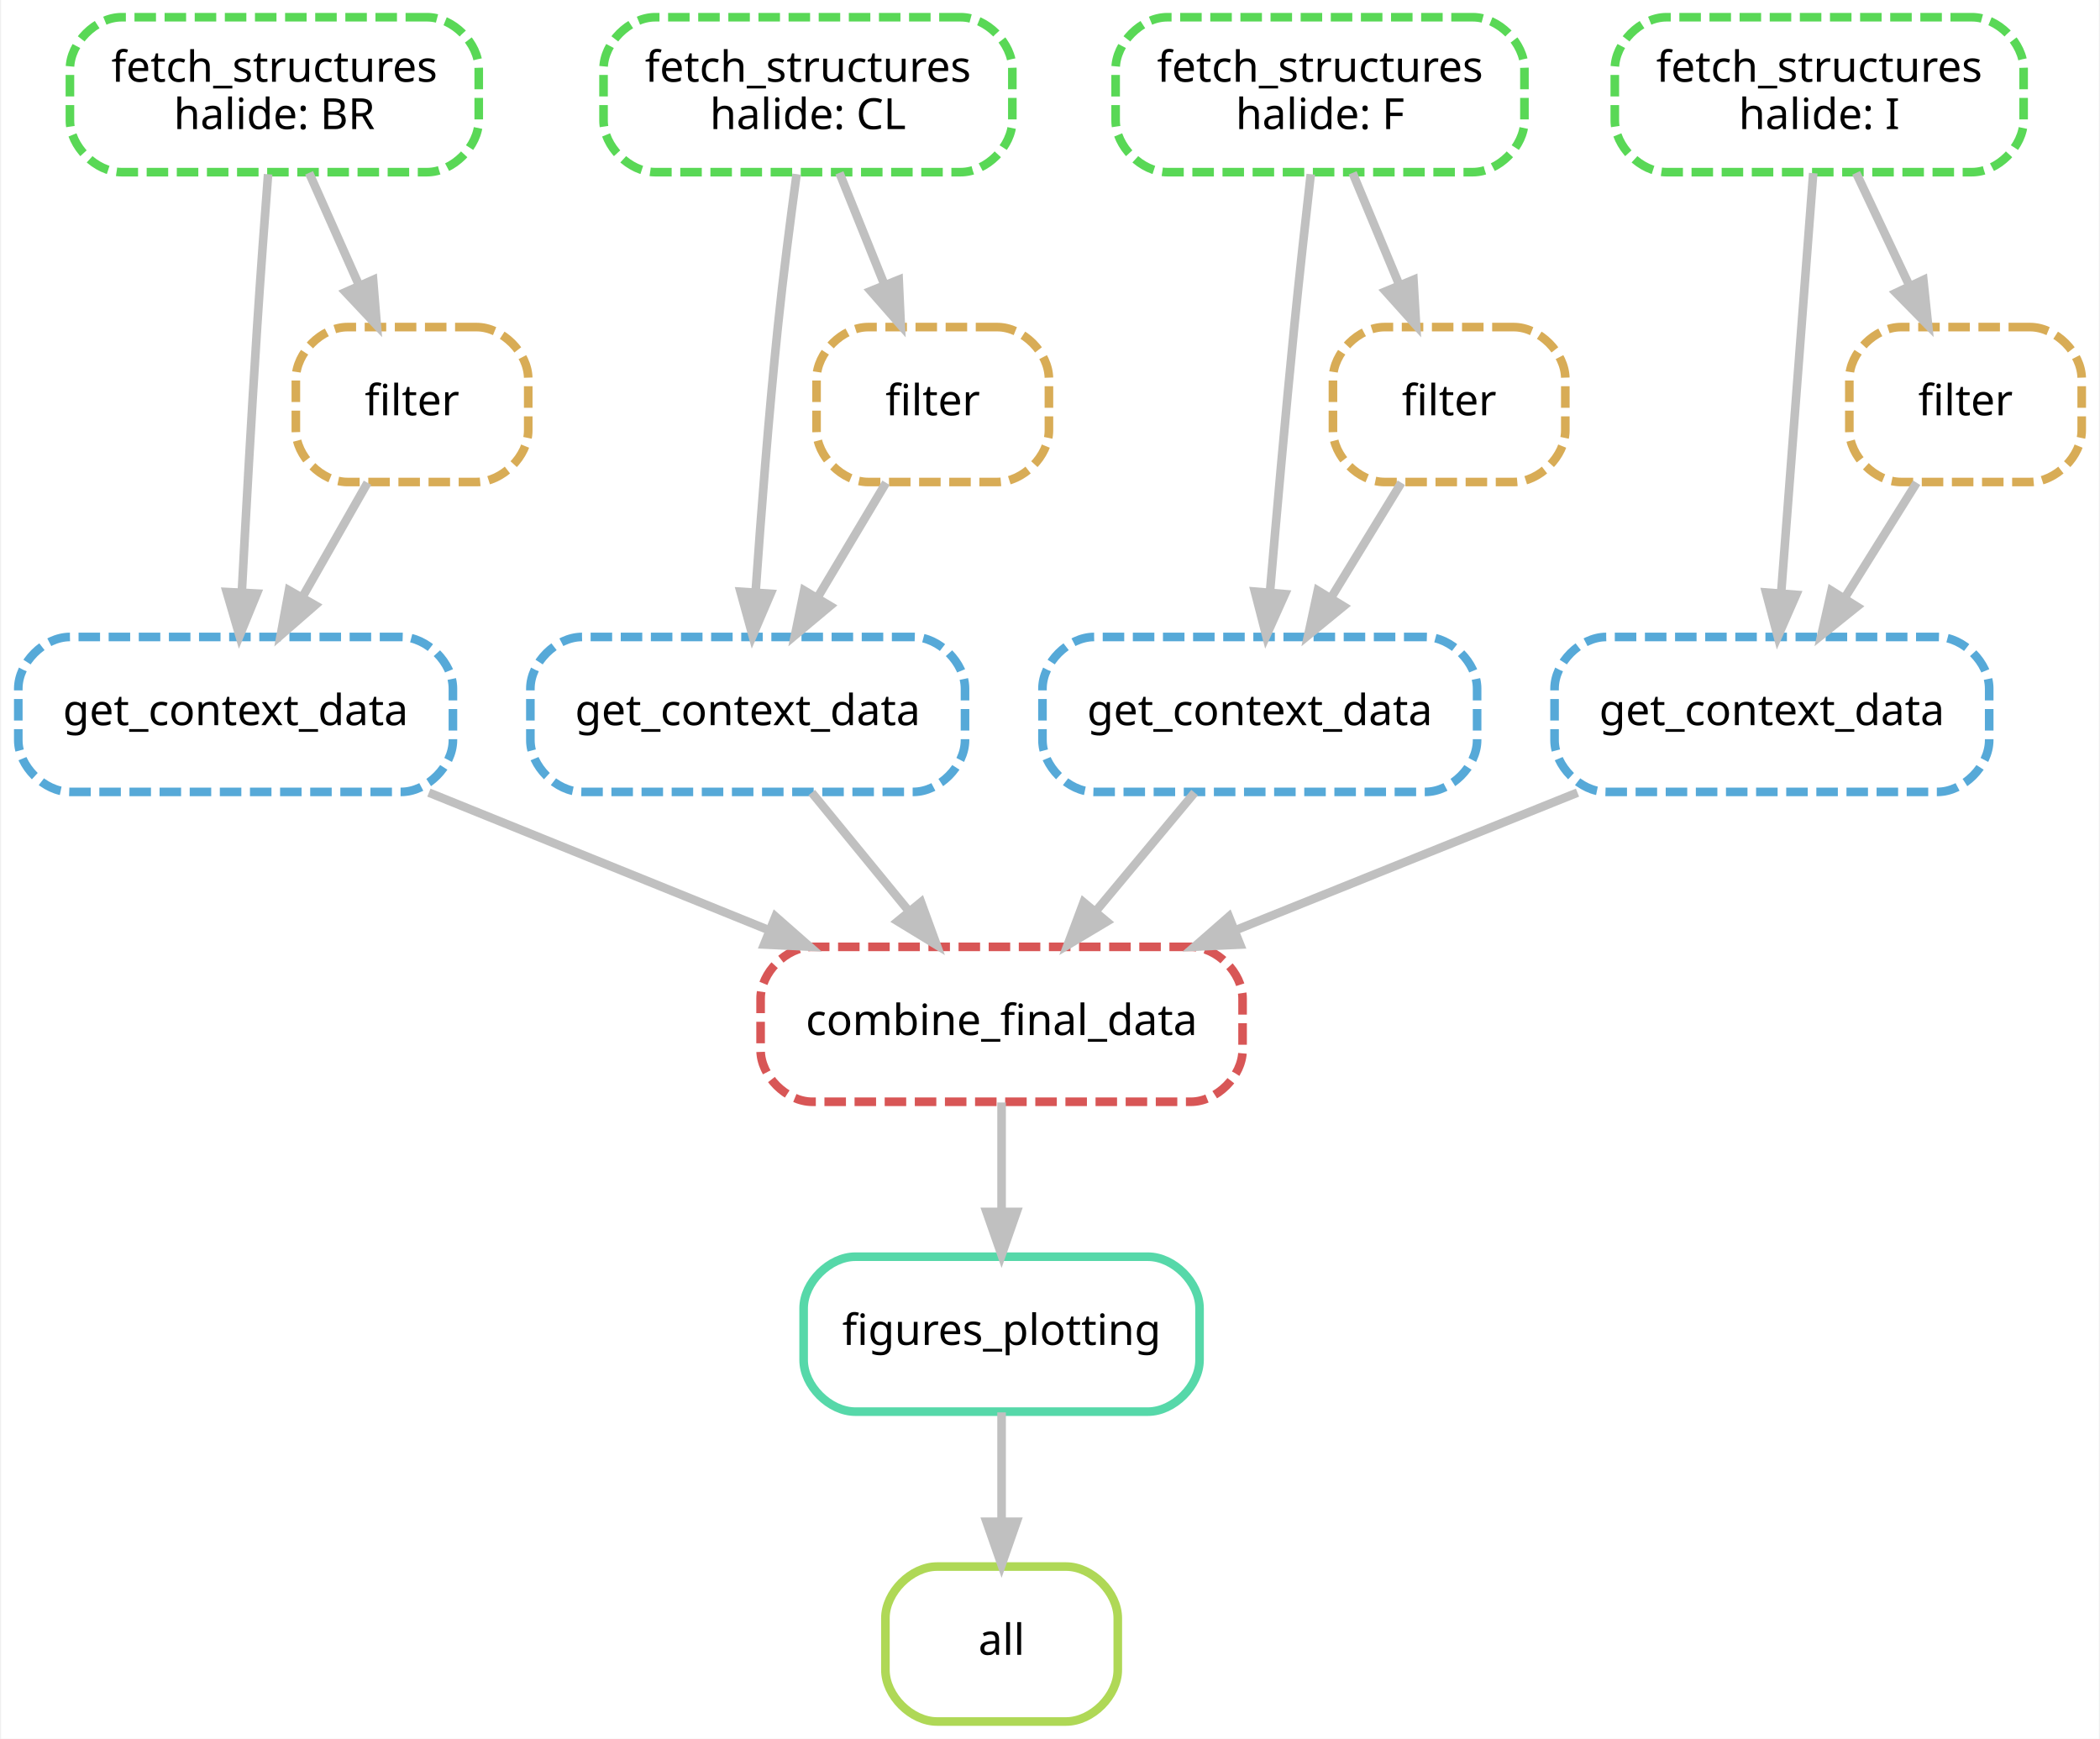
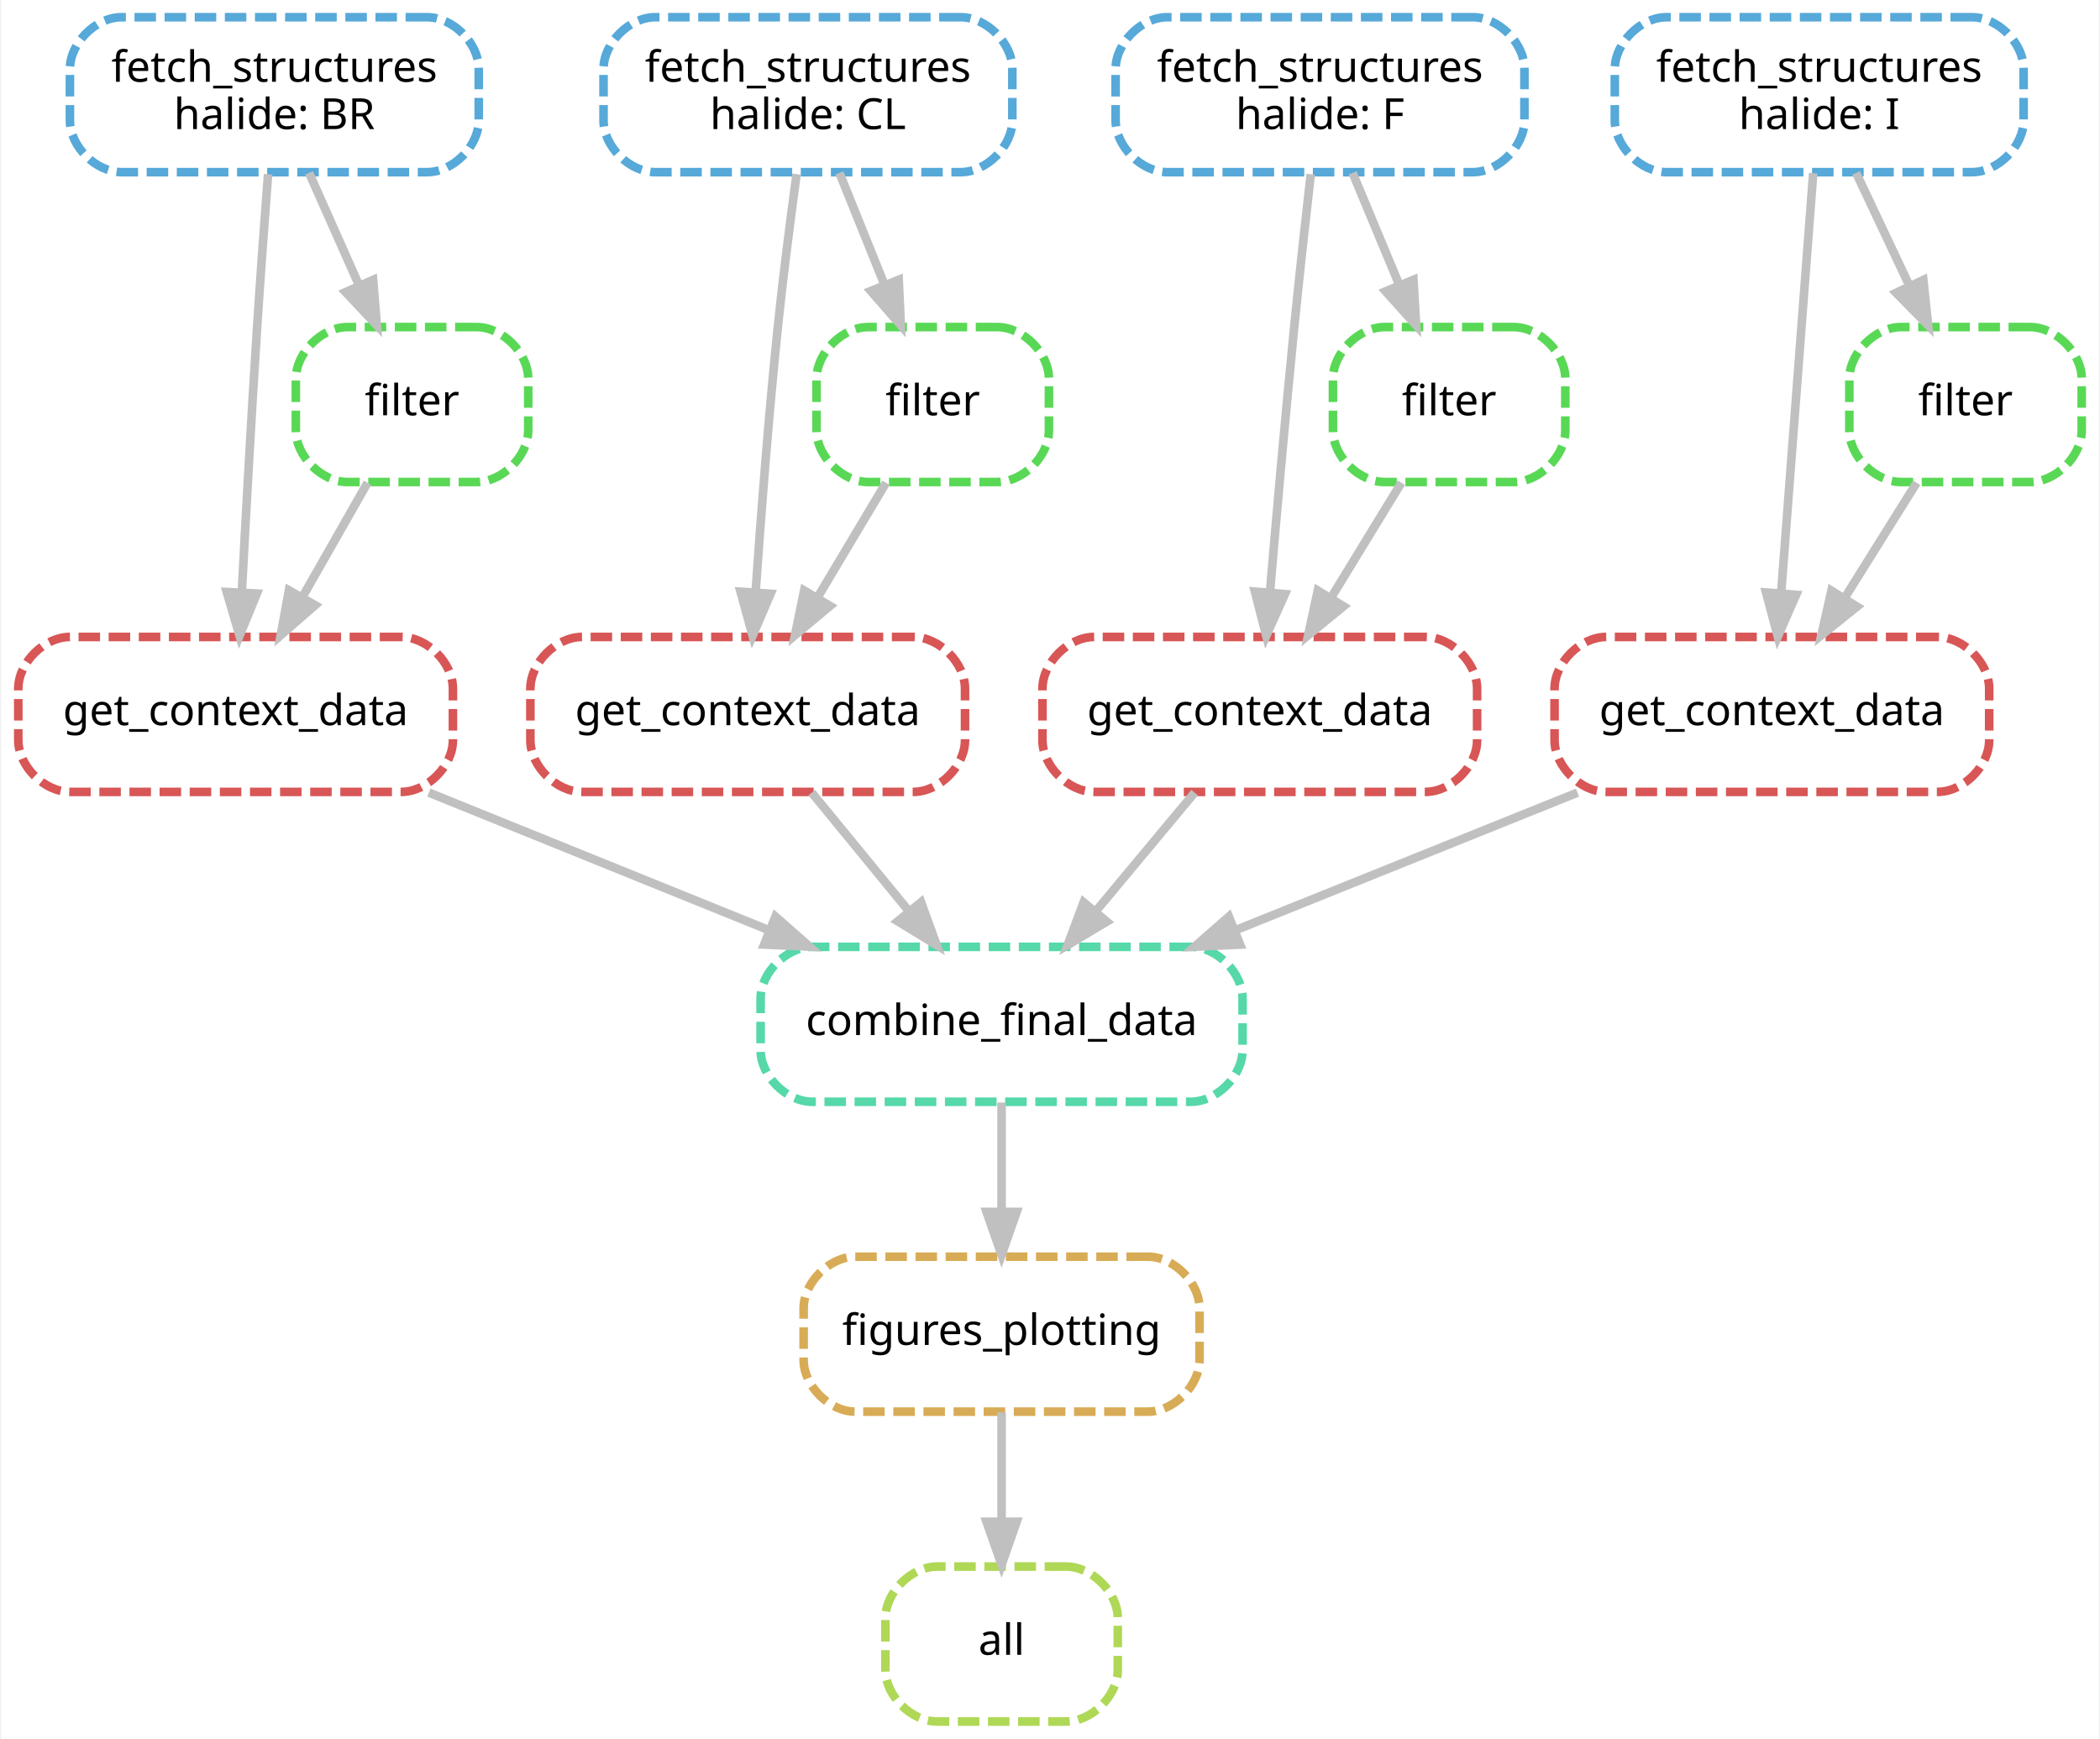
<svg xmlns="http://www.w3.org/2000/svg" width="488pt" height="404pt" viewBox="0.00 0.00 487.50 404.00">
  <g id="graph0" class="graph" transform="scale(1 1) rotate(0) translate(4 400)">
    <polygon fill="#ffffff" stroke="transparent" points="-4,4 -4,-400 483.5,-400 483.5,4 -4,4" />
    <g id="node1" class="node">
-       <path fill="none" stroke="#afd856" stroke-width="2" d="M243.5,-36C243.5,-36 213.5,-36 213.5,-36 207.5,-36 201.5,-30 201.5,-24 201.5,-24 201.5,-12 201.5,-12 201.5,-6 207.5,0 213.5,0 213.5,0 243.5,0 243.5,0 249.5,0 255.5,-6 255.5,-12 255.5,-12 255.5,-24 255.5,-24 255.5,-30 249.5,-36 243.5,-36" />
+       <path fill="none" stroke="#afd856" stroke-width="2" stroke-dasharray="5,2" d="M243.5,-36C243.5,-36 213.5,-36 213.5,-36 207.5,-36 201.5,-30 201.5,-24 201.5,-24 201.5,-12 201.5,-12 201.5,-6 207.5,0 213.5,0 213.5,0 243.5,0 243.5,0 249.5,0 255.5,-6 255.5,-12 255.5,-12 255.5,-24 255.5,-24 255.5,-30 249.5,-36 243.5,-36" />
      <text text-anchor="middle" x="228.5" y="-15.5" font-family="sans" font-size="10.00" fill="#000000">all</text>
    </g>
    <g id="node2" class="node">
-       <path fill="none" stroke="#56d8a9" stroke-width="2" d="M262.5,-108C262.5,-108 194.5,-108 194.5,-108 188.5,-108 182.5,-102 182.5,-96 182.5,-96 182.5,-84 182.5,-84 182.5,-78 188.5,-72 194.5,-72 194.5,-72 262.5,-72 262.5,-72 268.5,-72 274.5,-78 274.5,-84 274.5,-84 274.5,-96 274.5,-96 274.5,-102 268.5,-108 262.5,-108" />
+       <path fill="none" stroke="#d8ac56" stroke-width="2" stroke-dasharray="5,2" d="M262.5,-108C262.5,-108 194.5,-108 194.5,-108 188.5,-108 182.5,-102 182.5,-96 182.5,-96 182.5,-84 182.5,-84 182.5,-78 188.5,-72 194.5,-72 194.5,-72 262.5,-72 262.5,-72 268.5,-72 274.5,-78 274.5,-84 274.5,-84 274.5,-96 274.5,-96 274.5,-102 268.5,-108 262.5,-108" />
      <text text-anchor="middle" x="228.5" y="-87.5" font-family="sans" font-size="10.00" fill="#000000">figures_plotting</text>
    </g>
    <g id="edge1" class="edge">
      <path fill="none" stroke="#c0c0c0" stroke-width="2" d="M228.5,-71.831C228.5,-64.131 228.5,-54.974 228.5,-46.417" />
      <polygon fill="#c0c0c0" stroke="#c0c0c0" stroke-width="2" points="232,-46.413 228.5,-36.413 225,-46.413 232,-46.413" />
    </g>
    <g id="node3" class="node">
-       <path fill="none" stroke="#d85656" stroke-width="2" stroke-dasharray="5,2" d="M272.5,-180C272.5,-180 184.5,-180 184.5,-180 178.5,-180 172.5,-174 172.5,-168 172.5,-168 172.5,-156 172.5,-156 172.5,-150 178.5,-144 184.5,-144 184.5,-144 272.5,-144 272.5,-144 278.5,-144 284.5,-150 284.5,-156 284.5,-156 284.5,-168 284.5,-168 284.5,-174 278.5,-180 272.5,-180" />
+       <path fill="none" stroke="#56d8a9" stroke-width="2" stroke-dasharray="5,2" d="M272.5,-180C272.5,-180 184.5,-180 184.5,-180 178.5,-180 172.5,-174 172.5,-168 172.5,-168 172.5,-156 172.5,-156 172.5,-150 178.5,-144 184.5,-144 184.5,-144 272.5,-144 272.5,-144 278.5,-144 284.5,-150 284.5,-156 284.5,-156 284.5,-168 284.5,-168 284.5,-174 278.5,-180 272.5,-180" />
      <text text-anchor="middle" x="228.5" y="-159.5" font-family="sans" font-size="10.00" fill="#000000">combine_final_data</text>
    </g>
    <g id="edge2" class="edge">
      <path fill="none" stroke="#c0c0c0" stroke-width="2" d="M228.5,-143.831C228.5,-136.131 228.5,-126.974 228.5,-118.417" />
      <polygon fill="#c0c0c0" stroke="#c0c0c0" stroke-width="2" points="232,-118.413 228.5,-108.413 225,-118.413 232,-118.413" />
    </g>
    <g id="node4" class="node">
-       <path fill="none" stroke="#56a9d8" stroke-width="2" stroke-dasharray="5,2" d="M89,-252C89,-252 12,-252 12,-252 6,-252 0,-246 0,-240 0,-240 0,-228 0,-228 0,-222 6,-216 12,-216 12,-216 89,-216 89,-216 95,-216 101,-222 101,-228 101,-228 101,-240 101,-240 101,-246 95,-252 89,-252" />
+       <path fill="none" stroke="#d85656" stroke-width="2" stroke-dasharray="5,2" d="M89,-252C89,-252 12,-252 12,-252 6,-252 0,-246 0,-240 0,-240 0,-228 0,-228 0,-222 6,-216 12,-216 12,-216 89,-216 89,-216 95,-216 101,-222 101,-228 101,-228 101,-240 101,-240 101,-246 95,-252 89,-252" />
      <text text-anchor="middle" x="50.5" y="-231.5" font-family="sans" font-size="10.00" fill="#000000">get_context_data</text>
    </g>
    <g id="edge3" class="edge">
      <path fill="none" stroke="#c0c0c0" stroke-width="2" d="M95.417,-215.831C119.435,-206.116 149.183,-194.083 174.459,-183.859" />
      <polygon fill="#c0c0c0" stroke="#c0c0c0" stroke-width="2" points="175.948,-187.032 183.906,-180.038 173.323,-180.543 175.948,-187.032" />
    </g>
    <g id="node5" class="node">
-       <path fill="none" stroke="#56a9d8" stroke-width="2" stroke-dasharray="5,2" d="M208,-252C208,-252 131,-252 131,-252 125,-252 119,-246 119,-240 119,-240 119,-228 119,-228 119,-222 125,-216 131,-216 131,-216 208,-216 208,-216 214,-216 220,-222 220,-228 220,-228 220,-240 220,-240 220,-246 214,-252 208,-252" />
+       <path fill="none" stroke="#d85656" stroke-width="2" stroke-dasharray="5,2" d="M208,-252C208,-252 131,-252 131,-252 125,-252 119,-246 119,-240 119,-240 119,-228 119,-228 119,-222 125,-216 131,-216 131,-216 208,-216 208,-216 214,-216 220,-222 220,-228 220,-228 220,-240 220,-240 220,-246 214,-252 208,-252" />
      <text text-anchor="middle" x="169.5" y="-231.5" font-family="sans" font-size="10.00" fill="#000000">get_context_data</text>
    </g>
    <g id="edge4" class="edge">
      <path fill="none" stroke="#c0c0c0" stroke-width="2" d="M184.388,-215.831C191.253,-207.454 199.53,-197.353 207.051,-188.175" />
      <polygon fill="#c0c0c0" stroke="#c0c0c0" stroke-width="2" points="209.78,-190.367 213.411,-180.413 204.366,-185.93 209.78,-190.367" />
    </g>
    <g id="node6" class="node">
-       <path fill="none" stroke="#56a9d8" stroke-width="2" stroke-dasharray="5,2" d="M327,-252C327,-252 250,-252 250,-252 244,-252 238,-246 238,-240 238,-240 238,-228 238,-228 238,-222 244,-216 250,-216 250,-216 327,-216 327,-216 333,-216 339,-222 339,-228 339,-228 339,-240 339,-240 339,-246 333,-252 327,-252" />
+       <path fill="none" stroke="#d85656" stroke-width="2" stroke-dasharray="5,2" d="M327,-252C327,-252 250,-252 250,-252 244,-252 238,-246 238,-240 238,-240 238,-228 238,-228 238,-222 244,-216 250,-216 250,-216 327,-216 327,-216 333,-216 339,-222 339,-228 339,-228 339,-240 339,-240 339,-246 333,-252 327,-252" />
      <text text-anchor="middle" x="288.5" y="-231.5" font-family="sans" font-size="10.00" fill="#000000">get_context_data</text>
    </g>
    <g id="edge5" class="edge">
      <path fill="none" stroke="#c0c0c0" stroke-width="2" d="M273.36,-215.831C266.378,-207.454 257.961,-197.353 250.312,-188.175" />
      <polygon fill="#c0c0c0" stroke="#c0c0c0" stroke-width="2" points="252.935,-185.855 243.844,-180.413 247.558,-190.336 252.935,-185.855" />
    </g>
    <g id="node7" class="node">
-       <path fill="none" stroke="#56a9d8" stroke-width="2" stroke-dasharray="5,2" d="M446,-252C446,-252 369,-252 369,-252 363,-252 357,-246 357,-240 357,-240 357,-228 357,-228 357,-222 363,-216 369,-216 369,-216 446,-216 446,-216 452,-216 458,-222 458,-228 458,-228 458,-240 458,-240 458,-246 452,-252 446,-252" />
+       <path fill="none" stroke="#d85656" stroke-width="2" stroke-dasharray="5,2" d="M446,-252C446,-252 369,-252 369,-252 363,-252 357,-246 357,-240 357,-240 357,-228 357,-228 357,-222 363,-216 369,-216 369,-216 446,-216 446,-216 452,-216 458,-222 458,-228 458,-228 458,-240 458,-240 458,-246 452,-252 446,-252" />
      <text text-anchor="middle" x="407.5" y="-231.5" font-family="sans" font-size="10.00" fill="#000000">get_context_data</text>
    </g>
    <g id="edge6" class="edge">
      <path fill="none" stroke="#c0c0c0" stroke-width="2" d="M362.331,-215.831C338.178,-206.116 308.262,-194.083 282.844,-183.859" />
      <polygon fill="#c0c0c0" stroke="#c0c0c0" stroke-width="2" points="283.928,-180.523 273.344,-180.038 281.316,-187.017 283.928,-180.523" />
    </g>
    <g id="node8" class="node">
-       <path fill="none" stroke="#59d856" stroke-width="2" stroke-dasharray="5,2" d="M95,-396C95,-396 24,-396 24,-396 18,-396 12,-390 12,-384 12,-384 12,-372 12,-372 12,-366 18,-360 24,-360 24,-360 95,-360 95,-360 101,-360 107,-366 107,-372 107,-372 107,-384 107,-384 107,-390 101,-396 95,-396" />
+       <path fill="none" stroke="#56a9d8" stroke-width="2" stroke-dasharray="5,2" d="M95,-396C95,-396 24,-396 24,-396 18,-396 12,-390 12,-384 12,-384 12,-372 12,-372 12,-366 18,-360 24,-360 24,-360 95,-360 95,-360 101,-360 107,-366 107,-372 107,-372 107,-384 107,-384 107,-390 101,-396 95,-396" />
      <text text-anchor="middle" x="59.5" y="-381" font-family="sans" font-size="10.00" fill="#000000">fetch_structures</text>
      <text text-anchor="middle" x="59.5" y="-370" font-family="sans" font-size="10.00" fill="#000000">halide: BR</text>
    </g>
    <g id="edge7" class="edge">
      <path fill="none" stroke="#c0c0c0" stroke-width="2" d="M58.046,-359.512C57.247,-349.086 56.266,-335.82 55.5,-324 54.167,-303.438 52.883,-280.218 51.95,-262.515" />
      <polygon fill="#c0c0c0" stroke="#c0c0c0" stroke-width="2" points="55.432,-262.082 51.416,-252.278 48.441,-262.446 55.432,-262.082" />
    </g>
    <g id="node9" class="node">
-       <path fill="none" stroke="#d8ac56" stroke-width="2" stroke-dasharray="5,2" d="M106.5,-324C106.5,-324 76.5,-324 76.5,-324 70.5,-324 64.5,-318 64.5,-312 64.5,-312 64.5,-300 64.5,-300 64.5,-294 70.5,-288 76.5,-288 76.5,-288 106.5,-288 106.5,-288 112.5,-288 118.5,-294 118.5,-300 118.5,-300 118.5,-312 118.5,-312 118.5,-318 112.5,-324 106.5,-324" />
+       <path fill="none" stroke="#59d856" stroke-width="2" stroke-dasharray="5,2" d="M106.5,-324C106.5,-324 76.5,-324 76.5,-324 70.5,-324 64.5,-318 64.5,-312 64.5,-312 64.5,-300 64.5,-300 64.5,-294 70.5,-288 76.5,-288 76.5,-288 106.5,-288 106.5,-288 112.5,-288 118.5,-294 118.5,-300 118.5,-300 118.5,-312 118.5,-312 118.5,-318 112.5,-324 106.5,-324" />
      <text text-anchor="middle" x="91.5" y="-303.5" font-family="sans" font-size="10.00" fill="#000000">filter</text>
    </g>
    <g id="edge15" class="edge">
      <path fill="none" stroke="#c0c0c0" stroke-width="2" d="M67.575,-359.831C71.11,-351.877 75.336,-342.369 79.246,-333.572" />
      <polygon fill="#c0c0c0" stroke="#c0c0c0" stroke-width="2" points="82.453,-334.973 83.316,-324.413 76.056,-332.13 82.453,-334.973" />
    </g>
    <g id="edge8" class="edge">
      <path fill="none" stroke="#c0c0c0" stroke-width="2" d="M81.154,-287.831C76.576,-279.793 71.095,-270.167 66.041,-261.292" />
      <polygon fill="#c0c0c0" stroke="#c0c0c0" stroke-width="2" points="68.975,-259.371 60.985,-252.413 62.892,-262.835 68.975,-259.371" />
    </g>
    <g id="node10" class="node">
-       <path fill="none" stroke="#59d856" stroke-width="2" stroke-dasharray="5,2" d="M219,-396C219,-396 148,-396 148,-396 142,-396 136,-390 136,-384 136,-384 136,-372 136,-372 136,-366 142,-360 148,-360 148,-360 219,-360 219,-360 225,-360 231,-366 231,-372 231,-372 231,-384 231,-384 231,-390 225,-396 219,-396" />
+       <path fill="none" stroke="#56a9d8" stroke-width="2" stroke-dasharray="5,2" d="M219,-396C219,-396 148,-396 148,-396 142,-396 136,-390 136,-384 136,-384 136,-372 136,-372 136,-366 142,-360 148,-360 148,-360 219,-360 219,-360 225,-360 231,-366 231,-372 231,-372 231,-384 231,-384 231,-390 225,-396 219,-396" />
      <text text-anchor="middle" x="183.5" y="-381" font-family="sans" font-size="10.00" fill="#000000">fetch_structures</text>
      <text text-anchor="middle" x="183.5" y="-370" font-family="sans" font-size="10.00" fill="#000000">halide: CL</text>
    </g>
    <g id="edge9" class="edge">
      <path fill="none" stroke="#c0c0c0" stroke-width="2" d="M180.868,-359.533C179.443,-349.114 177.728,-335.848 176.5,-324 174.373,-303.474 172.582,-280.253 171.344,-262.54" />
      <polygon fill="#c0c0c0" stroke="#c0c0c0" stroke-width="2" points="174.818,-262.036 170.647,-252.296 167.834,-262.511 174.818,-262.036" />
    </g>
    <g id="node11" class="node">
-       <path fill="none" stroke="#d8ac56" stroke-width="2" stroke-dasharray="5,2" d="M227.5,-324C227.5,-324 197.5,-324 197.5,-324 191.5,-324 185.5,-318 185.5,-312 185.5,-312 185.5,-300 185.5,-300 185.5,-294 191.5,-288 197.5,-288 197.5,-288 227.5,-288 227.5,-288 233.5,-288 239.5,-294 239.5,-300 239.5,-300 239.5,-312 239.5,-312 239.5,-318 233.5,-324 227.5,-324" />
+       <path fill="none" stroke="#59d856" stroke-width="2" stroke-dasharray="5,2" d="M227.5,-324C227.5,-324 197.5,-324 197.5,-324 191.5,-324 185.5,-318 185.5,-312 185.5,-312 185.5,-300 185.5,-300 185.5,-294 191.5,-288 197.5,-288 197.5,-288 227.5,-288 227.5,-288 233.5,-288 239.5,-294 239.5,-300 239.5,-300 239.5,-312 239.5,-312 239.5,-318 233.5,-324 227.5,-324" />
      <text text-anchor="middle" x="212.5" y="-303.5" font-family="sans" font-size="10.00" fill="#000000">filter</text>
    </g>
    <g id="edge16" class="edge">
      <path fill="none" stroke="#c0c0c0" stroke-width="2" d="M190.818,-359.831C193.988,-351.962 197.77,-342.571 201.281,-333.853" />
      <polygon fill="#c0c0c0" stroke="#c0c0c0" stroke-width="2" points="204.594,-334.997 205.083,-324.413 198.101,-332.382 204.594,-334.997" />
    </g>
    <g id="edge10" class="edge">
      <path fill="none" stroke="#c0c0c0" stroke-width="2" d="M201.649,-287.831C196.798,-279.708 190.978,-269.964 185.632,-261.012" />
      <polygon fill="#c0c0c0" stroke="#c0c0c0" stroke-width="2" points="188.629,-259.204 180.497,-252.413 182.619,-262.793 188.629,-259.204" />
    </g>
    <g id="node12" class="node">
-       <path fill="none" stroke="#59d856" stroke-width="2" stroke-dasharray="5,2" d="M338,-396C338,-396 267,-396 267,-396 261,-396 255,-390 255,-384 255,-384 255,-372 255,-372 255,-366 261,-360 267,-360 267,-360 338,-360 338,-360 344,-360 350,-366 350,-372 350,-372 350,-384 350,-384 350,-390 344,-396 338,-396" />
+       <path fill="none" stroke="#56a9d8" stroke-width="2" stroke-dasharray="5,2" d="M338,-396C338,-396 267,-396 267,-396 261,-396 255,-390 255,-384 255,-384 255,-372 255,-372 255,-366 261,-360 267,-360 267,-360 338,-360 338,-360 344,-360 350,-366 350,-372 350,-372 350,-384 350,-384 350,-390 344,-396 338,-396" />
      <text text-anchor="middle" x="302.5" y="-381" font-family="sans" font-size="10.00" fill="#000000">fetch_structures</text>
      <text text-anchor="middle" x="302.5" y="-370" font-family="sans" font-size="10.00" fill="#000000">halide: F</text>
    </g>
    <g id="edge11" class="edge">
      <path fill="none" stroke="#c0c0c0" stroke-width="2" d="M300.344,-359.516C299.154,-349.092 297.683,-335.826 296.5,-324 294.445,-303.448 292.388,-280.228 290.874,-262.522" />
      <polygon fill="#c0c0c0" stroke="#c0c0c0" stroke-width="2" points="294.338,-261.952 290.007,-252.283 287.363,-262.542 294.338,-261.952" />
    </g>
    <g id="node13" class="node">
-       <path fill="none" stroke="#d8ac56" stroke-width="2" stroke-dasharray="5,2" d="M347.5,-324C347.5,-324 317.5,-324 317.5,-324 311.5,-324 305.5,-318 305.5,-312 305.5,-312 305.5,-300 305.5,-300 305.5,-294 311.5,-288 317.5,-288 317.5,-288 347.5,-288 347.5,-288 353.5,-288 359.5,-294 359.5,-300 359.5,-300 359.5,-312 359.5,-312 359.5,-318 353.5,-324 347.5,-324" />
+       <path fill="none" stroke="#59d856" stroke-width="2" stroke-dasharray="5,2" d="M347.5,-324C347.5,-324 317.5,-324 317.5,-324 311.5,-324 305.5,-318 305.5,-312 305.5,-312 305.5,-300 305.5,-300 305.5,-294 311.5,-288 317.5,-288 317.5,-288 347.5,-288 347.5,-288 353.5,-288 359.5,-294 359.5,-300 359.5,-300 359.5,-312 359.5,-312 359.5,-318 353.5,-324 347.5,-324" />
      <text text-anchor="middle" x="332.5" y="-303.5" font-family="sans" font-size="10.00" fill="#000000">filter</text>
    </g>
    <g id="edge17" class="edge">
      <path fill="none" stroke="#c0c0c0" stroke-width="2" d="M310.07,-359.831C313.349,-351.962 317.262,-342.571 320.894,-333.853" />
      <polygon fill="#c0c0c0" stroke="#c0c0c0" stroke-width="2" points="324.212,-334.99 324.828,-324.413 317.751,-332.298 324.212,-334.99" />
    </g>
    <g id="edge12" class="edge">
      <path fill="none" stroke="#c0c0c0" stroke-width="2" d="M321.397,-287.831C316.433,-279.708 310.478,-269.964 305.007,-261.012" />
      <polygon fill="#c0c0c0" stroke="#c0c0c0" stroke-width="2" points="307.954,-259.121 299.753,-252.413 301.981,-262.771 307.954,-259.121" />
    </g>
    <g id="node14" class="node">
-       <path fill="none" stroke="#59d856" stroke-width="2" stroke-dasharray="5,2" d="M454,-396C454,-396 383,-396 383,-396 377,-396 371,-390 371,-384 371,-384 371,-372 371,-372 371,-366 377,-360 383,-360 383,-360 454,-360 454,-360 460,-360 466,-366 466,-372 466,-372 466,-384 466,-384 466,-390 460,-396 454,-396" />
+       <path fill="none" stroke="#56a9d8" stroke-width="2" stroke-dasharray="5,2" d="M454,-396C454,-396 383,-396 383,-396 377,-396 371,-390 371,-384 371,-384 371,-372 371,-372 371,-366 377,-360 383,-360 383,-360 454,-360 454,-360 460,-360 466,-366 466,-372 466,-372 466,-384 466,-384 466,-390 460,-396 454,-396" />
      <text text-anchor="middle" x="418.5" y="-381" font-family="sans" font-size="10.00" fill="#000000">fetch_structures</text>
      <text text-anchor="middle" x="418.5" y="-370" font-family="sans" font-size="10.00" fill="#000000">halide: I</text>
    </g>
    <g id="edge13" class="edge">
      <path fill="none" stroke="#c0c0c0" stroke-width="2" d="M417.107,-359.762C415.231,-335.201 411.873,-291.247 409.666,-262.354" />
      <polygon fill="#c0c0c0" stroke="#c0c0c0" stroke-width="2" points="413.133,-261.794 408.882,-252.09 406.154,-262.327 413.133,-261.794" />
    </g>
    <g id="node15" class="node">
-       <path fill="none" stroke="#d8ac56" stroke-width="2" stroke-dasharray="5,2" d="M467.5,-324C467.5,-324 437.5,-324 437.5,-324 431.5,-324 425.5,-318 425.5,-312 425.5,-312 425.5,-300 425.5,-300 425.5,-294 431.5,-288 437.5,-288 437.5,-288 467.5,-288 467.5,-288 473.5,-288 479.5,-294 479.5,-300 479.5,-300 479.5,-312 479.5,-312 479.5,-318 473.5,-324 467.5,-324" />
+       <path fill="none" stroke="#59d856" stroke-width="2" stroke-dasharray="5,2" d="M467.5,-324C467.5,-324 437.5,-324 437.5,-324 431.5,-324 425.5,-318 425.5,-312 425.5,-312 425.5,-300 425.5,-300 425.5,-294 431.5,-288 437.5,-288 437.5,-288 467.5,-288 467.5,-288 473.5,-288 479.5,-294 479.5,-300 479.5,-300 479.5,-312 479.5,-312 479.5,-318 473.5,-324 467.5,-324" />
      <text text-anchor="middle" x="452.5" y="-303.5" font-family="sans" font-size="10.00" fill="#000000">filter</text>
    </g>
    <g id="edge18" class="edge">
      <path fill="none" stroke="#c0c0c0" stroke-width="2" d="M427.08,-359.831C430.836,-351.877 435.326,-342.369 439.48,-333.572" />
      <polygon fill="#c0c0c0" stroke="#c0c0c0" stroke-width="2" points="442.7,-334.95 443.805,-324.413 436.37,-331.961 442.7,-334.95" />
    </g>
    <g id="edge14" class="edge">
      <path fill="none" stroke="#c0c0c0" stroke-width="2" d="M441.145,-287.831C436.067,-279.708 429.977,-269.964 424.382,-261.012" />
      <polygon fill="#c0c0c0" stroke="#c0c0c0" stroke-width="2" points="427.276,-259.038 419.008,-252.413 421.34,-262.748 427.276,-259.038" />
    </g>
  </g>
</svg>
